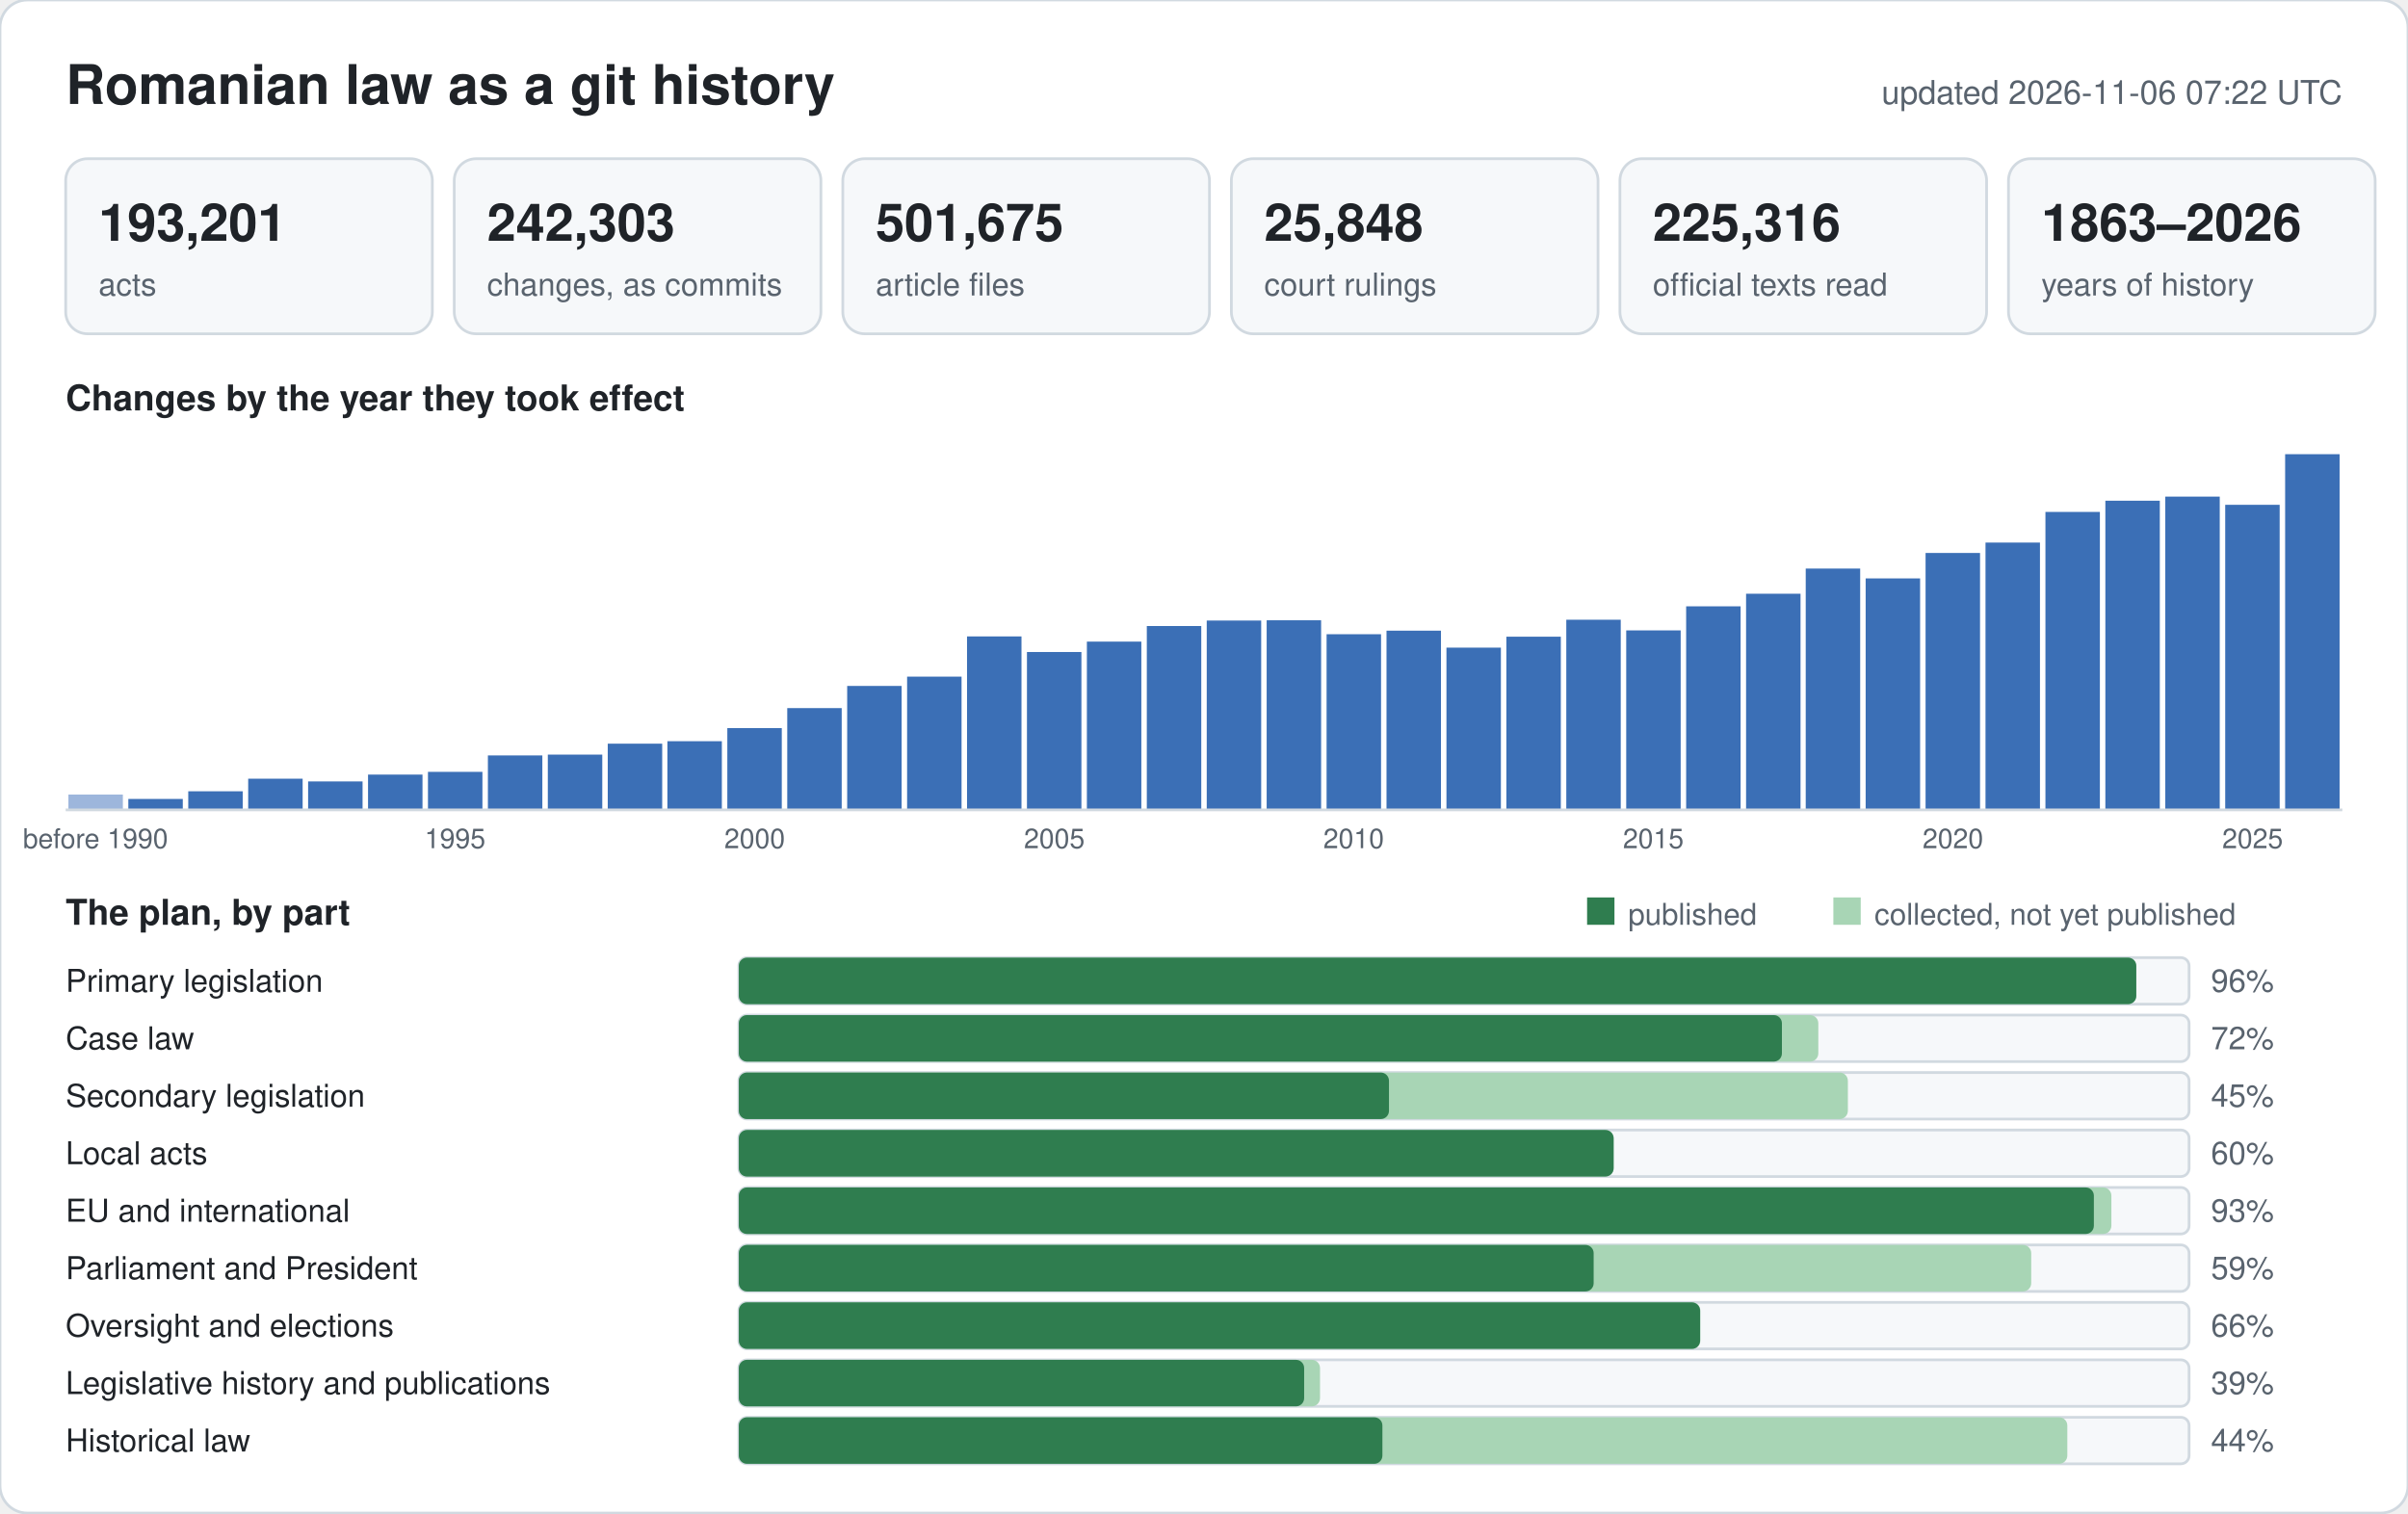
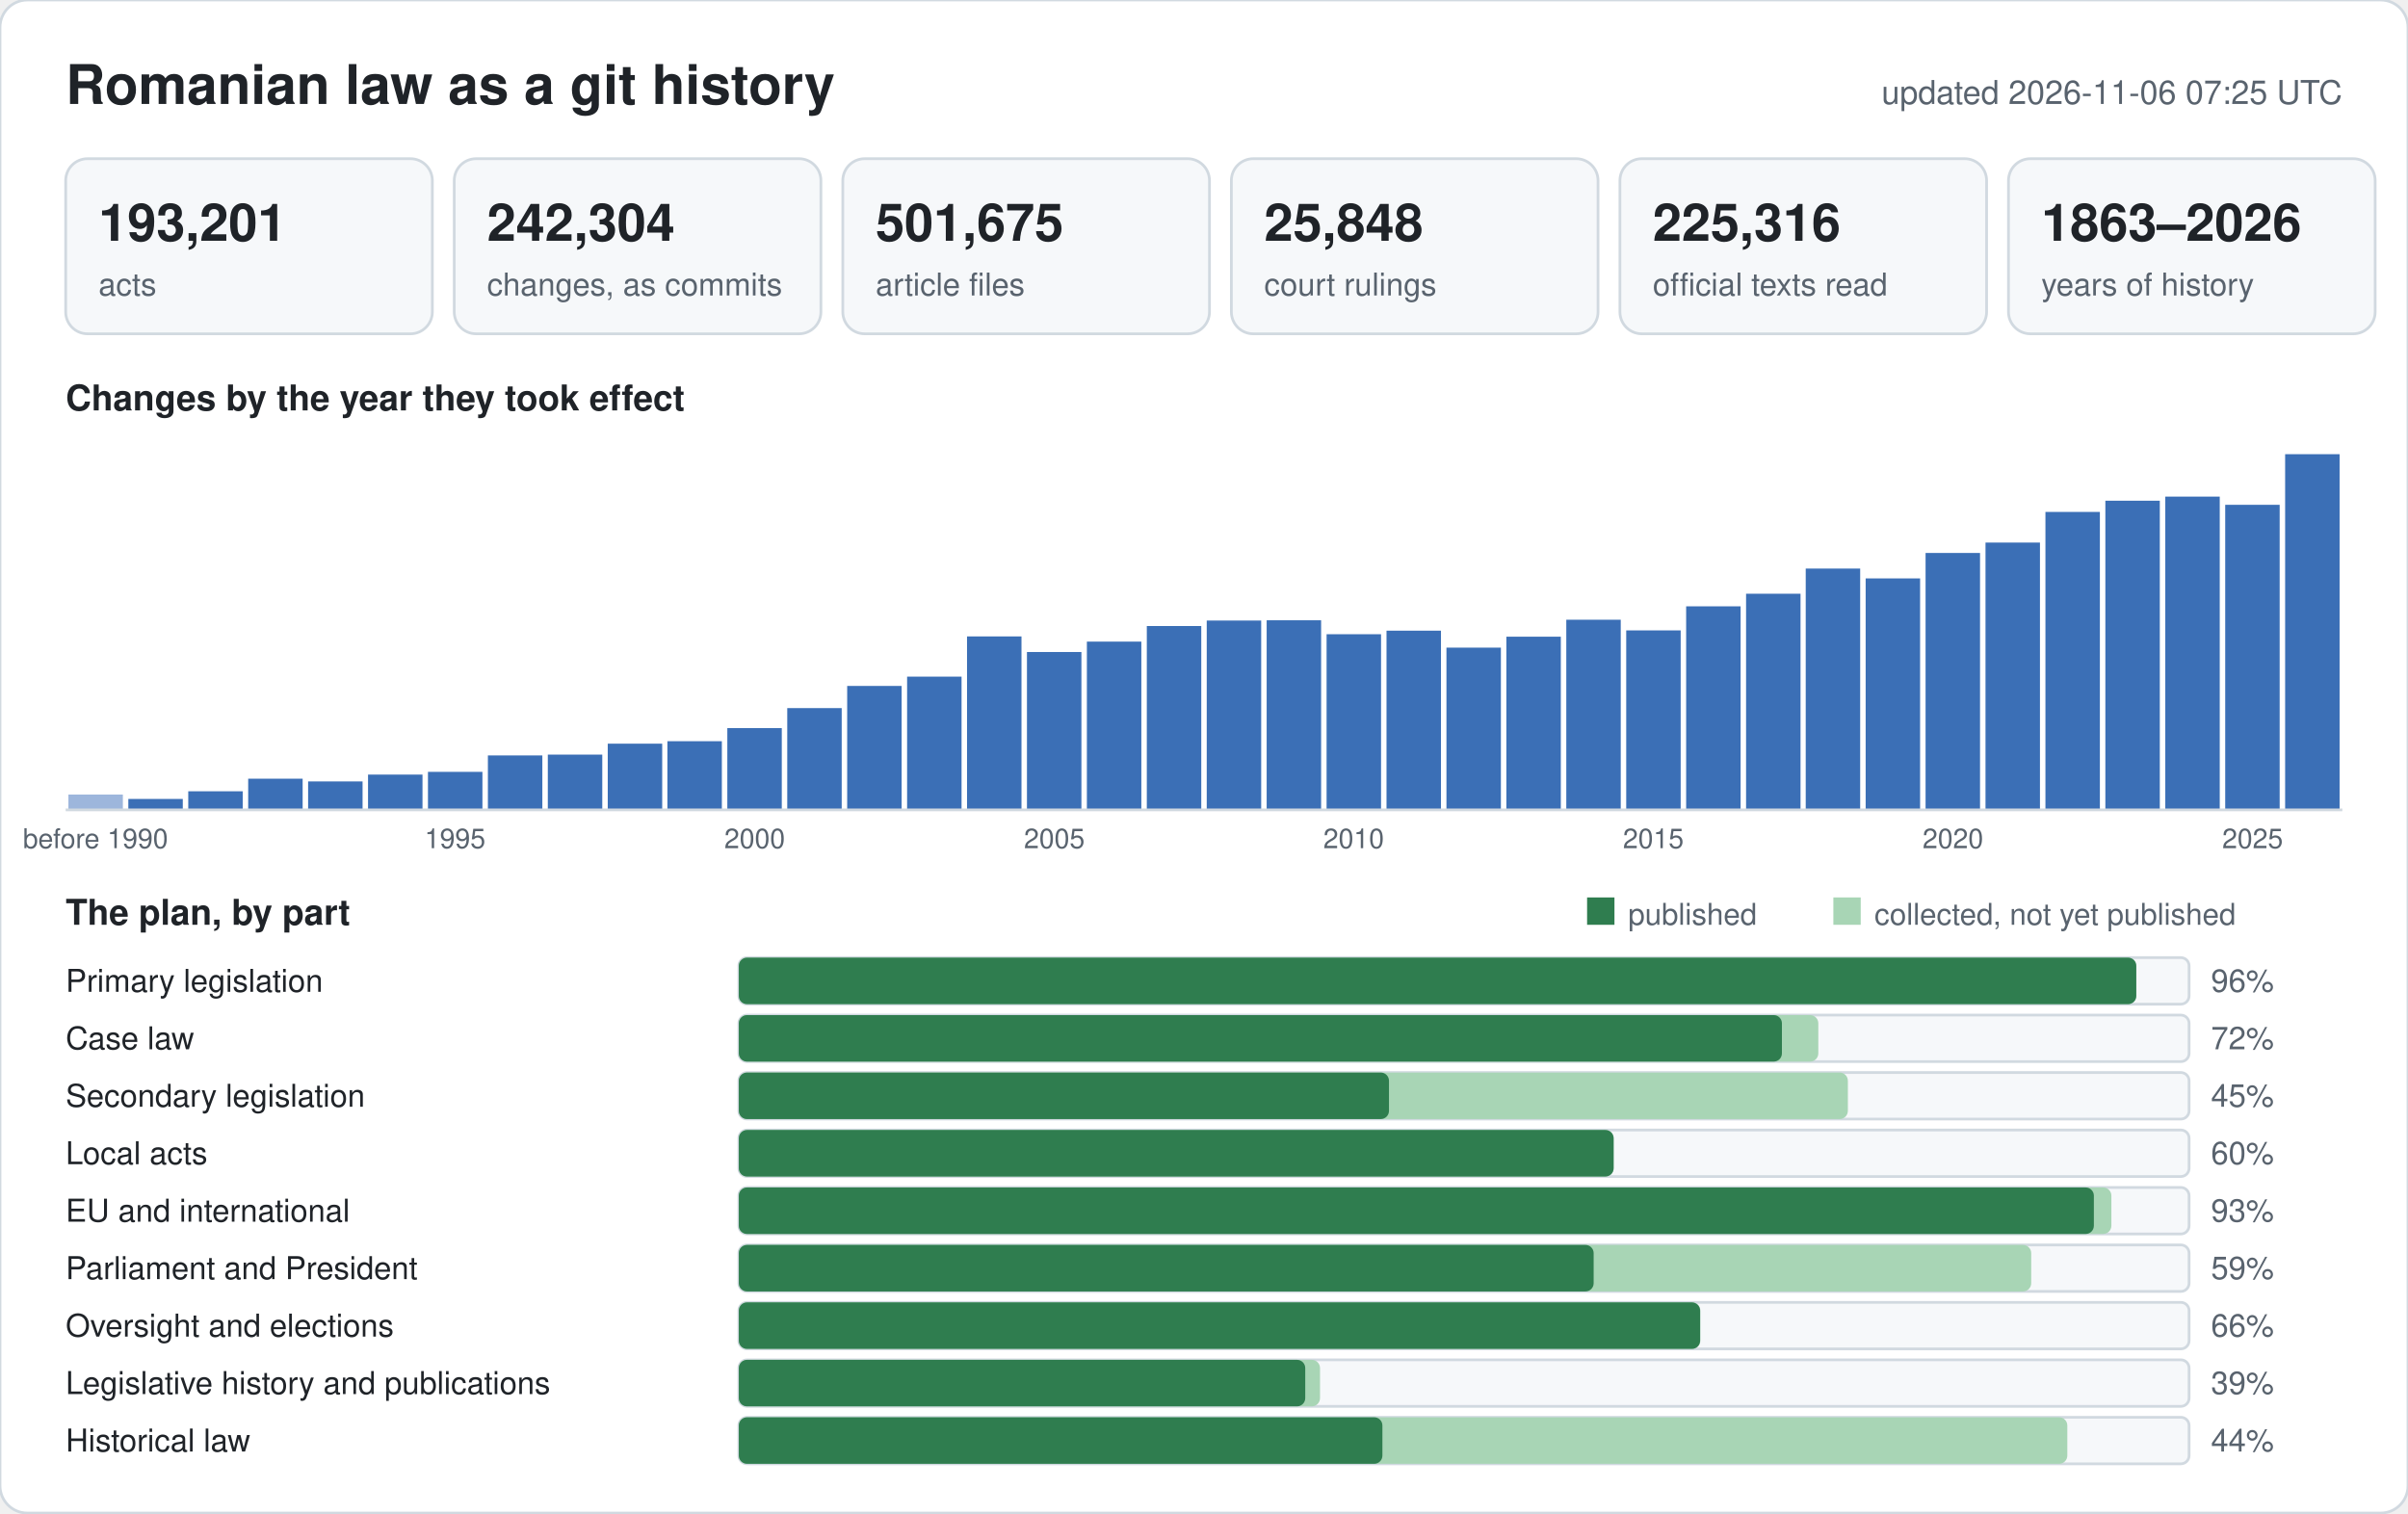
<svg xmlns="http://www.w3.org/2000/svg" width="880" height="553" viewBox="0 0 880 553" font-family="-apple-system,BlinkMacSystemFont,Segoe UI,Helvetica,Arial,sans-serif">
  <rect width="880" height="553" rx="10" fill="#ffffff" stroke="#d1d9e0" />
  <text x="24" y="38" font-size="20" font-weight="600" fill="#1f2328">Romanian law as a git history</text>
-   <text x="856" y="38" font-size="12" text-anchor="end" fill="#59636e">updated 2026-11-06 07:22 UTC</text>
+   <text x="856" y="38" font-size="12" text-anchor="end" fill="#59636e">updated 2026-11-06 07:25 UTC</text>
  <rect x="24" y="58" width="134" height="64" rx="8" fill="#f6f8fa" stroke="#d1d9e0" />
  <text x="36" y="88" font-size="19" font-weight="600" fill="#1f2328">193,201</text>
  <text x="36" y="108" font-size="11.5" fill="#59636e">acts</text>
  <rect x="166" y="58" width="134" height="64" rx="8" fill="#f6f8fa" stroke="#d1d9e0" />
-   <text x="178" y="88" font-size="19" font-weight="600" fill="#1f2328">242,303</text>
+   <text x="178" y="88" font-size="19" font-weight="600" fill="#1f2328">242,304</text>
  <text x="178" y="108" font-size="11.5" fill="#59636e">changes, as commits</text>
  <rect x="308" y="58" width="134" height="64" rx="8" fill="#f6f8fa" stroke="#d1d9e0" />
  <text x="320" y="88" font-size="19" font-weight="600" fill="#1f2328">501,675</text>
  <text x="320" y="108" font-size="11.5" fill="#59636e">article files</text>
  <rect x="450" y="58" width="134" height="64" rx="8" fill="#f6f8fa" stroke="#d1d9e0" />
  <text x="462" y="88" font-size="19" font-weight="600" fill="#1f2328">25,848</text>
  <text x="462" y="108" font-size="11.5" fill="#59636e">court rulings</text>
  <rect x="592" y="58" width="134" height="64" rx="8" fill="#f6f8fa" stroke="#d1d9e0" />
  <text x="604" y="88" font-size="19" font-weight="600" fill="#1f2328">225,316</text>
  <text x="604" y="108" font-size="11.5" fill="#59636e">official texts read</text>
  <rect x="734" y="58" width="134" height="64" rx="8" fill="#f6f8fa" stroke="#d1d9e0" />
  <text x="746" y="88" font-size="19" font-weight="600" fill="#1f2328">1863–2026</text>
  <text x="746" y="108" font-size="11.5" fill="#59636e">years of history</text>
  <text x="24" y="150" font-size="13" font-weight="600" fill="#1f2328">Changes by the year they took effect</text>
  <rect x="25.0" y="290.4" width="19.9" height="5.6" fill="#9db6dc" />
  <text x="34.9" y="310" font-size="10" text-anchor="middle" fill="#59636e">before 1990</text>
  <rect x="46.9" y="292.0" width="19.9" height="4.0" fill="#3b6fb6" />
  <rect x="68.8" y="289.2" width="19.9" height="6.8" fill="#3b6fb6" />
  <rect x="90.7" y="284.6" width="19.9" height="11.4" fill="#3b6fb6" />
  <rect x="112.6" y="285.6" width="19.9" height="10.4" fill="#3b6fb6" />
  <rect x="134.5" y="283.1" width="19.9" height="12.9" fill="#3b6fb6" />
  <rect x="156.4" y="282.1" width="19.9" height="13.9" fill="#3b6fb6" />
  <text x="166.3" y="310" font-size="10" text-anchor="middle" fill="#59636e">1995</text>
  <rect x="178.3" y="276.1" width="19.9" height="19.9" fill="#3b6fb6" />
  <rect x="200.2" y="275.8" width="19.9" height="20.2" fill="#3b6fb6" />
  <rect x="222.1" y="271.8" width="19.9" height="24.2" fill="#3b6fb6" />
  <rect x="243.9" y="270.9" width="19.9" height="25.1" fill="#3b6fb6" />
  <rect x="265.8" y="266.1" width="19.9" height="29.9" fill="#3b6fb6" />
  <text x="275.8" y="310" font-size="10" text-anchor="middle" fill="#59636e">2000</text>
  <rect x="287.7" y="258.8" width="19.9" height="37.2" fill="#3b6fb6" />
  <rect x="309.6" y="250.7" width="19.9" height="45.3" fill="#3b6fb6" />
  <rect x="331.5" y="247.3" width="19.9" height="48.7" fill="#3b6fb6" />
  <rect x="353.4" y="232.6" width="19.9" height="63.4" fill="#3b6fb6" />
  <rect x="375.3" y="238.3" width="19.9" height="57.7" fill="#3b6fb6" />
  <text x="385.3" y="310" font-size="10" text-anchor="middle" fill="#59636e">2005</text>
  <rect x="397.2" y="234.5" width="19.9" height="61.5" fill="#3b6fb6" />
  <rect x="419.1" y="228.8" width="19.9" height="67.2" fill="#3b6fb6" />
  <rect x="441.0" y="226.8" width="19.9" height="69.2" fill="#3b6fb6" />
  <rect x="462.9" y="226.7" width="19.9" height="69.3" fill="#3b6fb6" />
  <rect x="484.8" y="231.8" width="19.9" height="64.2" fill="#3b6fb6" />
  <text x="494.7" y="310" font-size="10" text-anchor="middle" fill="#59636e">2010</text>
  <rect x="506.7" y="230.5" width="19.9" height="65.5" fill="#3b6fb6" />
  <rect x="528.6" y="236.7" width="19.9" height="59.3" fill="#3b6fb6" />
  <rect x="550.5" y="232.7" width="19.9" height="63.3" fill="#3b6fb6" />
  <rect x="572.4" y="226.5" width="19.9" height="69.5" fill="#3b6fb6" />
  <rect x="594.3" y="230.4" width="19.9" height="65.6" fill="#3b6fb6" />
  <text x="604.2" y="310" font-size="10" text-anchor="middle" fill="#59636e">2015</text>
  <rect x="616.2" y="221.6" width="19.9" height="74.4" fill="#3b6fb6" />
  <rect x="638.1" y="217.0" width="19.9" height="79.0" fill="#3b6fb6" />
  <rect x="659.9" y="207.8" width="19.9" height="88.2" fill="#3b6fb6" />
  <rect x="681.8" y="211.4" width="19.9" height="84.6" fill="#3b6fb6" />
  <rect x="703.7" y="202.1" width="19.9" height="93.9" fill="#3b6fb6" />
  <text x="713.7" y="310" font-size="10" text-anchor="middle" fill="#59636e">2020</text>
  <rect x="725.6" y="198.3" width="19.9" height="97.7" fill="#3b6fb6" />
  <rect x="747.5" y="187.1" width="19.9" height="108.9" fill="#3b6fb6" />
  <rect x="769.4" y="183.0" width="19.9" height="113.0" fill="#3b6fb6" />
  <rect x="791.3" y="181.5" width="19.9" height="114.5" fill="#3b6fb6" />
  <rect x="813.2" y="184.5" width="19.9" height="111.5" fill="#3b6fb6" />
  <text x="823.2" y="310" font-size="10" text-anchor="middle" fill="#59636e">2025</text>
  <rect x="835.1" y="166.0" width="19.9" height="130.0" fill="#3b6fb6" />
  <line x1="24" y1="296" x2="856" y2="296" stroke="#d1d9e0" />
  <text x="24" y="338" font-size="13" font-weight="600" fill="#1f2328">The plan, by part</text>
  <rect x="580" y="328" width="10" height="10" fill="#2f7d4f" />
  <text x="595" y="338" font-size="11" fill="#59636e">published</text>
  <rect x="670" y="328" width="10" height="10" fill="#a8d5b5" />
  <text x="685" y="338" font-size="11" fill="#59636e">collected, not yet published</text>
  <text x="24" y="362.5" font-size="11.5" fill="#1f2328">Primary legislation</text>
  <rect x="270" y="350" width="530" height="17" rx="3" fill="#f6f8fa" stroke="#d1d9e0" />
  <rect x="270" y="350" width="510.7" height="17" rx="3" fill="#a8d5b5" />
  <rect x="270" y="350" width="510.7" height="17" rx="3" fill="#2f7d4f" />
  <text x="808" y="362.5" font-size="11.5" fill="#59636e">96%</text>
  <text x="24" y="383.5" font-size="11.5" fill="#1f2328">Case law</text>
  <rect x="270" y="371" width="530" height="17" rx="3" fill="#f6f8fa" stroke="#d1d9e0" />
  <rect x="270" y="371" width="394.5" height="17" rx="3" fill="#a8d5b5" />
  <rect x="270" y="371" width="381.2" height="17" rx="3" fill="#2f7d4f" />
  <text x="808" y="383.5" font-size="11.5" fill="#59636e">72%</text>
  <text x="24" y="404.5" font-size="11.5" fill="#1f2328">Secondary legislation</text>
  <rect x="270" y="392" width="530" height="17" rx="3" fill="#f6f8fa" stroke="#d1d9e0" />
  <rect x="270" y="392" width="405.3" height="17" rx="3" fill="#a8d5b5" />
  <rect x="270" y="392" width="237.6" height="17" rx="3" fill="#2f7d4f" />
  <text x="808" y="404.5" font-size="11.5" fill="#59636e">45%</text>
  <text x="24" y="425.5" font-size="11.5" fill="#1f2328">Local acts</text>
  <rect x="270" y="413" width="530" height="17" rx="3" fill="#f6f8fa" stroke="#d1d9e0" />
  <rect x="270" y="413" width="319.7" height="17" rx="3" fill="#a8d5b5" />
  <rect x="270" y="413" width="319.7" height="17" rx="3" fill="#2f7d4f" />
  <text x="808" y="425.5" font-size="11.5" fill="#59636e">60%</text>
  <text x="24" y="446.5" font-size="11.5" fill="#1f2328">EU and international</text>
  <rect x="270" y="434" width="530" height="17" rx="3" fill="#f6f8fa" stroke="#d1d9e0" />
  <rect x="270" y="434" width="501.6" height="17" rx="3" fill="#a8d5b5" />
  <rect x="270" y="434" width="495.2" height="17" rx="3" fill="#2f7d4f" />
  <text x="808" y="446.5" font-size="11.5" fill="#59636e">93%</text>
  <text x="24" y="467.5" font-size="11.5" fill="#1f2328">Parliament and President</text>
  <rect x="270" y="455" width="530" height="17" rx="3" fill="#f6f8fa" stroke="#d1d9e0" />
  <rect x="270" y="455" width="472.3" height="17" rx="3" fill="#a8d5b5" />
  <rect x="270" y="455" width="312.4" height="17" rx="3" fill="#2f7d4f" />
  <text x="808" y="467.5" font-size="11.5" fill="#59636e">59%</text>
  <text x="24" y="488.5" font-size="11.5" fill="#1f2328">Oversight and elections</text>
  <rect x="270" y="476" width="530" height="17" rx="3" fill="#f6f8fa" stroke="#d1d9e0" />
  <rect x="270" y="476" width="351.4" height="17" rx="3" fill="#a8d5b5" />
  <rect x="270" y="476" width="351.3" height="17" rx="3" fill="#2f7d4f" />
  <text x="808" y="488.5" font-size="11.5" fill="#59636e">66%</text>
  <text x="24" y="509.5" font-size="11.5" fill="#1f2328">Legislative history and publications</text>
  <rect x="270" y="497" width="530" height="17" rx="3" fill="#f6f8fa" stroke="#d1d9e0" />
  <rect x="270" y="497" width="212.4" height="17" rx="3" fill="#a8d5b5" />
-   <rect x="270" y="497" width="206.6" height="17" rx="3" fill="#2f7d4f" />
+   <rect x="270" y="497" width="207.0" height="17" rx="3" fill="#2f7d4f" />
  <text x="808" y="509.5" font-size="11.5" fill="#59636e">39%</text>
  <text x="24" y="530.5" font-size="11.5" fill="#1f2328">Historical law</text>
  <rect x="270" y="518" width="530" height="17" rx="3" fill="#f6f8fa" stroke="#d1d9e0" />
  <rect x="270" y="518" width="485.5" height="17" rx="3" fill="#a8d5b5" />
  <rect x="270" y="518" width="235.2" height="17" rx="3" fill="#2f7d4f" />
  <text x="808" y="530.5" font-size="11.5" fill="#59636e">44%</text>
</svg>
